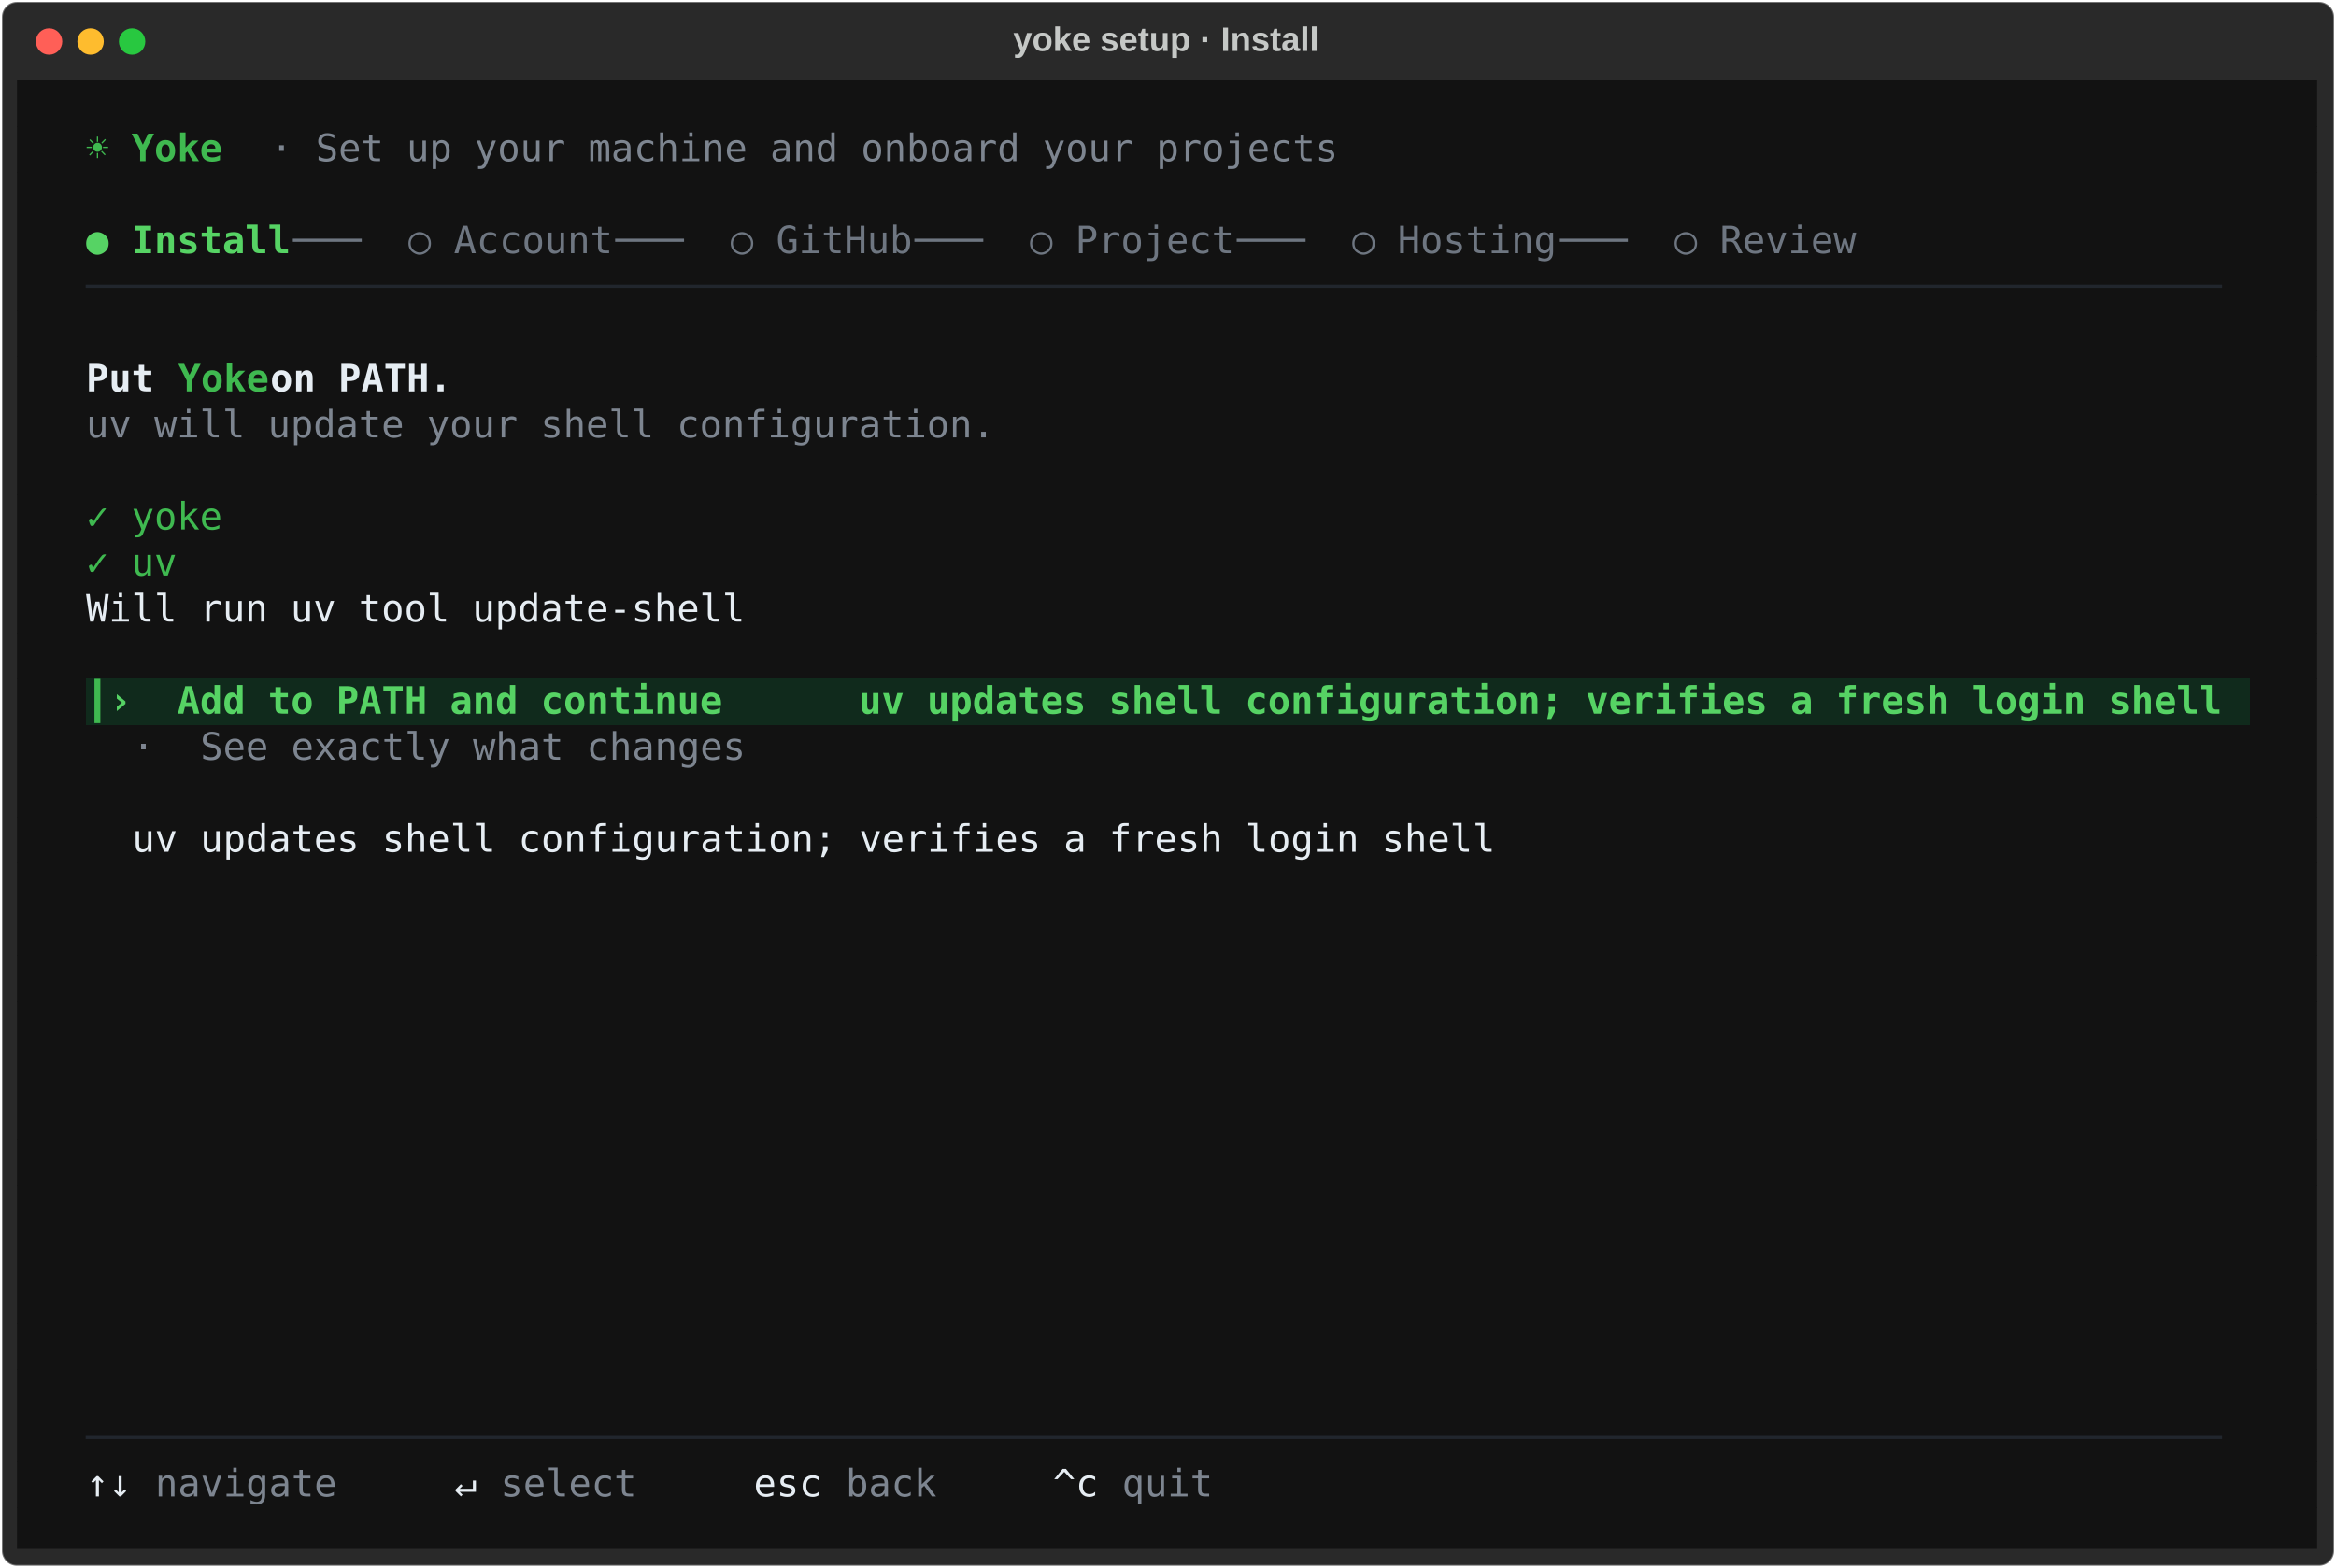
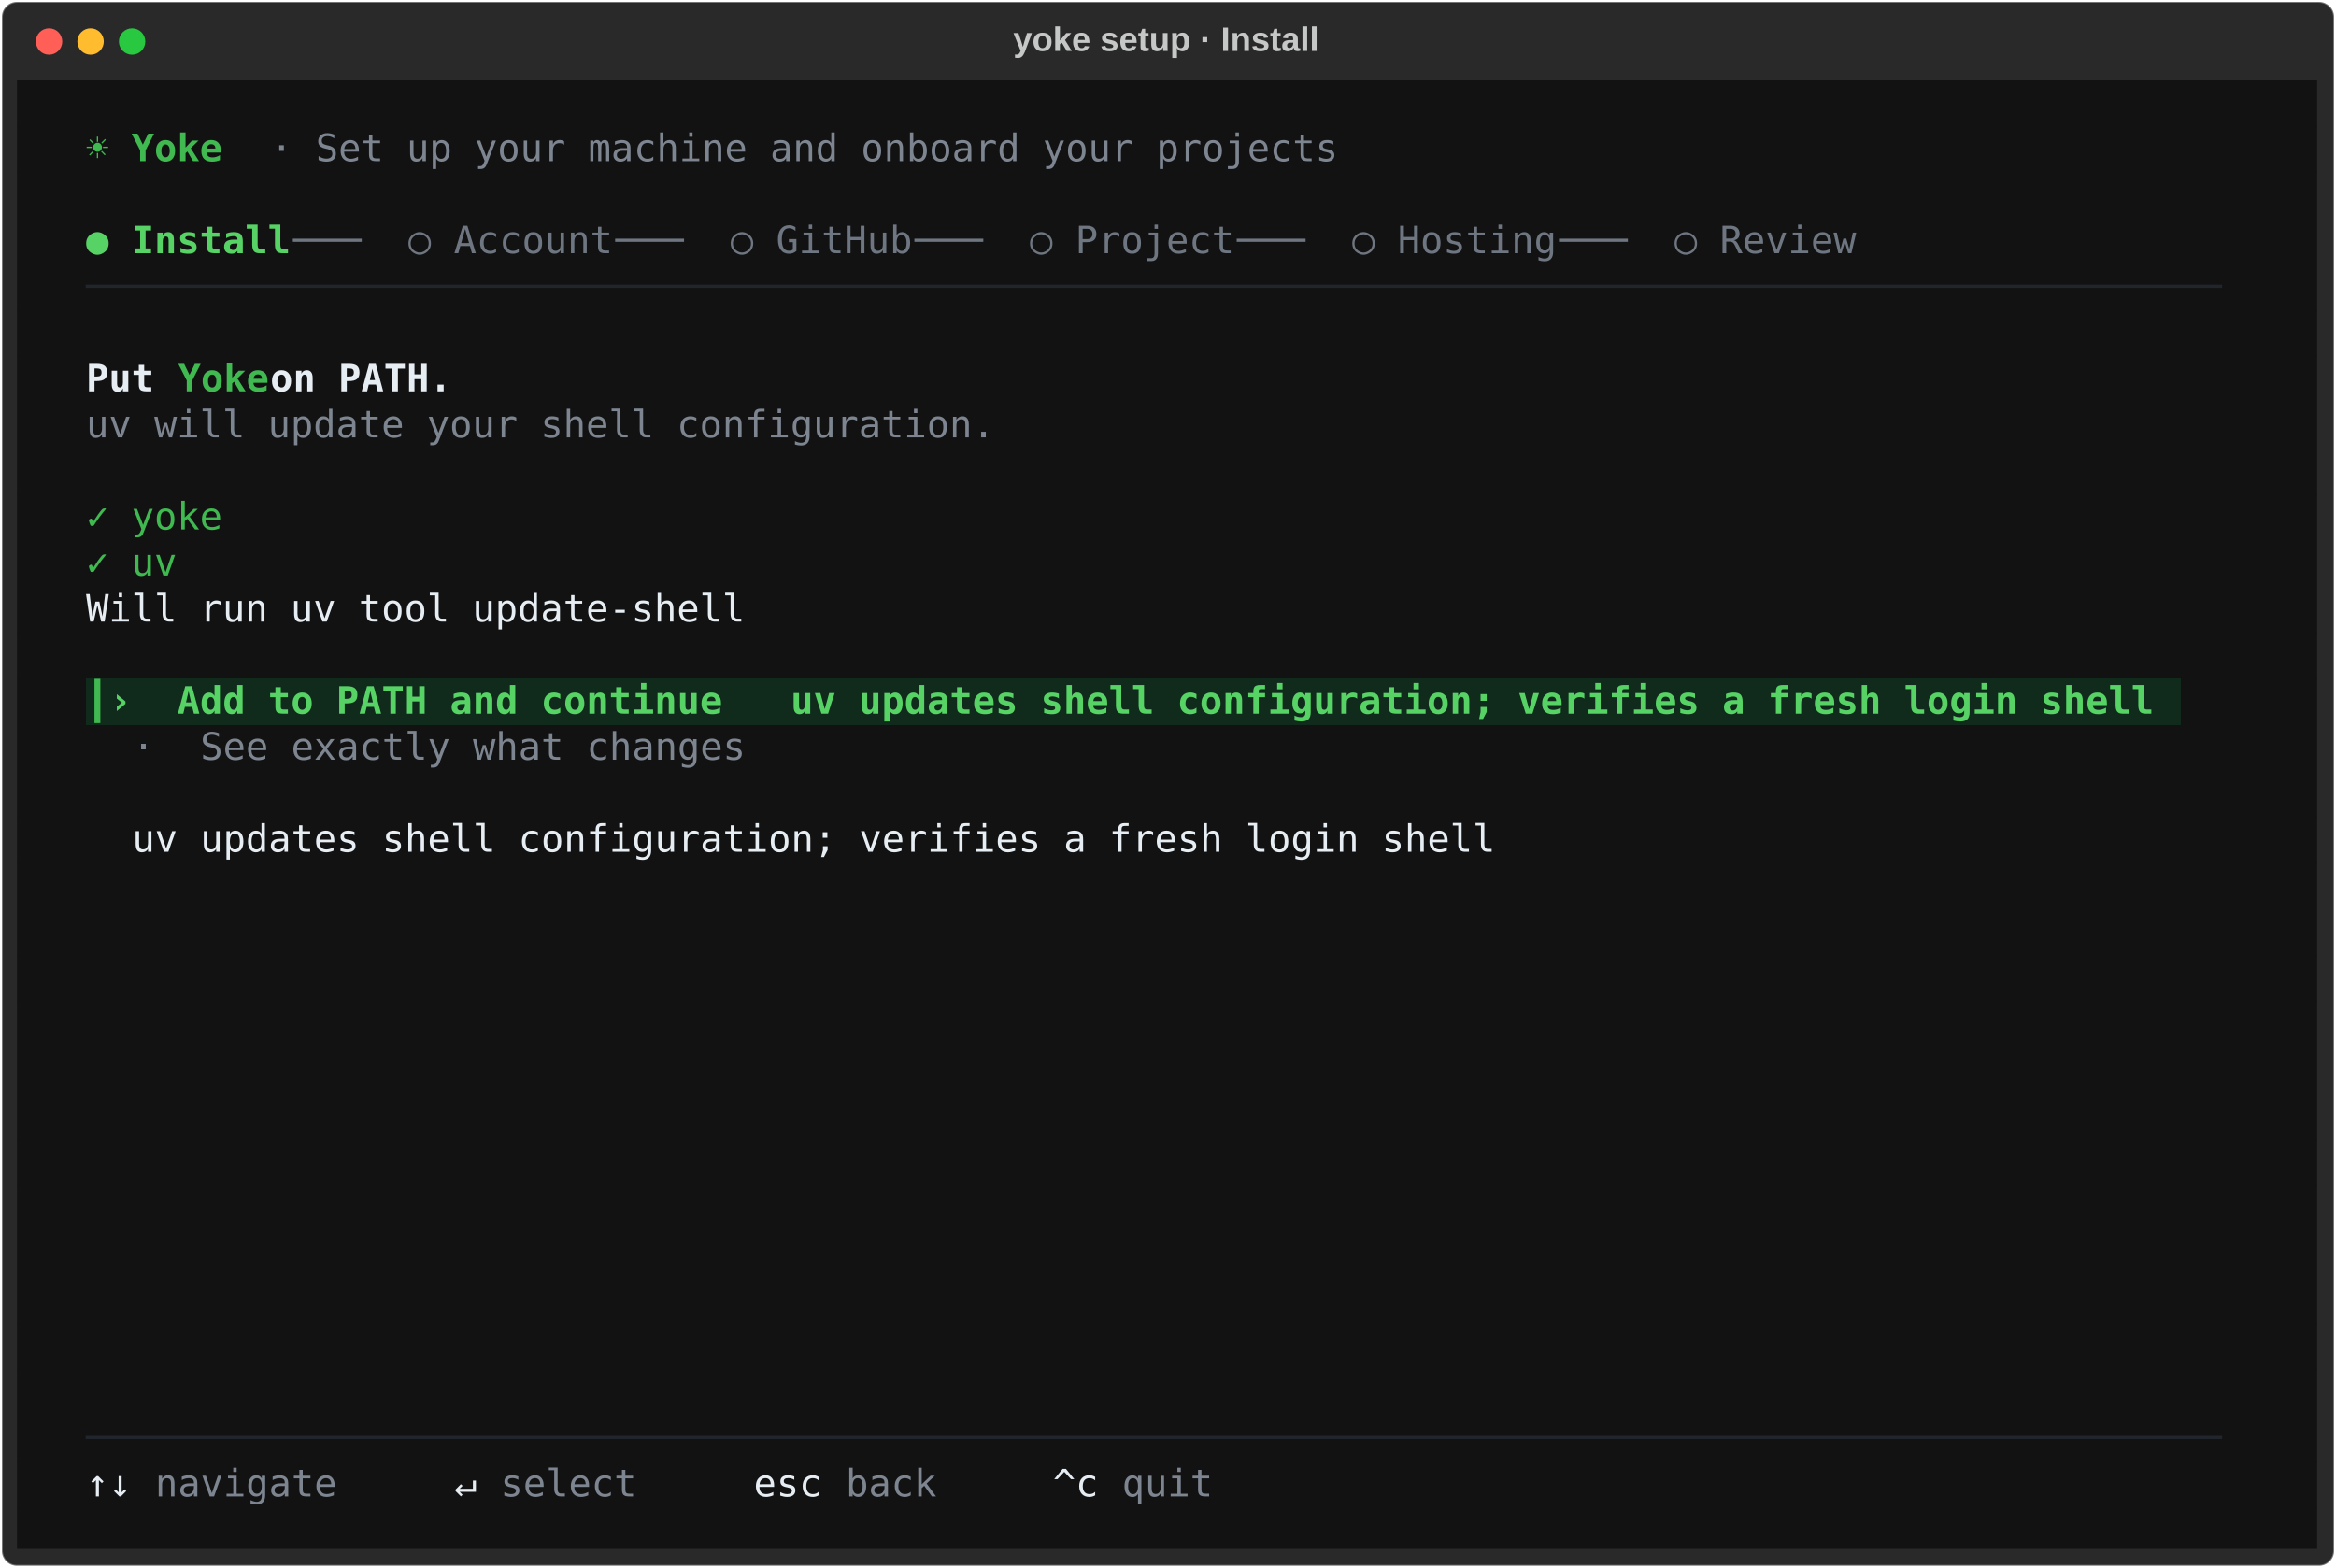
<svg xmlns="http://www.w3.org/2000/svg" class="rich-terminal" viewBox="0 0 1238 830.8">
  <style>

    @font-face {
        font-family: "Fira Code";
        src: local("FiraCode-Regular"),
                url("https://cdnjs.cloudflare.com/ajax/libs/firacode/{{VERSION}}/woff2/FiraCode-Regular.woff2") format("woff2"),
                url("https://cdnjs.cloudflare.com/ajax/libs/firacode/{{VERSION}}/woff/FiraCode-Regular.woff") format("woff");
        font-style: normal;
        font-weight: 400;
    }
    @font-face {
        font-family: "Fira Code";
        src: local("FiraCode-Bold"),
                url("https://cdnjs.cloudflare.com/ajax/libs/firacode/{{VERSION}}/woff2/FiraCode-Bold.woff2") format("woff2"),
                url("https://cdnjs.cloudflare.com/ajax/libs/firacode/{{VERSION}}/woff/FiraCode-Bold.woff") format("woff");
        font-style: bold;
        font-weight: 700;
    }

    .terminal-YOKE-matrix {
        font-family: Fira Code, monospace;
        font-size: 20px;
        line-height: 24.4px;
        font-variant-east-asian: full-width;
    }

    .terminal-YOKE-title {
        font-size: 18px;
        font-weight: bold;
        font-family: arial;
    }

.terminal-YOKE-r2 { fill: #3fb950;font-weight: bold }
.terminal-YOKE-r3 { fill: #e6edf3 }
.terminal-YOKE-r4 { fill: #7d8590 }
.terminal-YOKE-r5 { fill: #56d364;font-weight: bold }
.terminal-YOKE-r6 { fill: #6e7681 }
.terminal-YOKE-r7 { fill: #21262d }
.terminal-YOKE-r8 { fill: #e6edf3;font-weight: bold }
.terminal-YOKE-r9 { fill: #3fb950 }
    </style>
  <defs>
    <clipPath id="terminal-YOKE-clip-terminal">
      <rect x="0" y="0" width="1219.0" height="779.8" />
    </clipPath>
    <clipPath id="terminal-YOKE-line-0">
      <rect x="0" y="1.5" width="1220" height="24.65" />
    </clipPath>
    <clipPath id="terminal-YOKE-line-1">
      <rect x="0" y="25.9" width="1220" height="24.65" />
    </clipPath>
    <clipPath id="terminal-YOKE-line-2">
      <rect x="0" y="50.3" width="1220" height="24.65" />
    </clipPath>
    <clipPath id="terminal-YOKE-line-3">
      <rect x="0" y="74.7" width="1220" height="24.65" />
    </clipPath>
    <clipPath id="terminal-YOKE-line-4">
      <rect x="0" y="99.1" width="1220" height="24.65" />
    </clipPath>
    <clipPath id="terminal-YOKE-line-5">
      <rect x="0" y="123.5" width="1220" height="24.65" />
    </clipPath>
    <clipPath id="terminal-YOKE-line-6">
      <rect x="0" y="147.9" width="1220" height="24.65" />
    </clipPath>
    <clipPath id="terminal-YOKE-line-7">
      <rect x="0" y="172.3" width="1220" height="24.65" />
    </clipPath>
    <clipPath id="terminal-YOKE-line-8">
      <rect x="0" y="196.7" width="1220" height="24.65" />
    </clipPath>
    <clipPath id="terminal-YOKE-line-9">
      <rect x="0" y="221.1" width="1220" height="24.65" />
    </clipPath>
    <clipPath id="terminal-YOKE-line-10">
      <rect x="0" y="245.5" width="1220" height="24.65" />
    </clipPath>
    <clipPath id="terminal-YOKE-line-11">
      <rect x="0" y="269.9" width="1220" height="24.65" />
    </clipPath>
    <clipPath id="terminal-YOKE-line-12">
      <rect x="0" y="294.3" width="1220" height="24.65" />
    </clipPath>
    <clipPath id="terminal-YOKE-line-13">
      <rect x="0" y="318.7" width="1220" height="24.65" />
    </clipPath>
    <clipPath id="terminal-YOKE-line-14">
      <rect x="0" y="343.1" width="1220" height="24.65" />
    </clipPath>
    <clipPath id="terminal-YOKE-line-15">
      <rect x="0" y="367.5" width="1220" height="24.65" />
    </clipPath>
    <clipPath id="terminal-YOKE-line-16">
      <rect x="0" y="391.9" width="1220" height="24.65" />
    </clipPath>
    <clipPath id="terminal-YOKE-line-17">
      <rect x="0" y="416.3" width="1220" height="24.65" />
    </clipPath>
    <clipPath id="terminal-YOKE-line-18">
      <rect x="0" y="440.7" width="1220" height="24.65" />
    </clipPath>
    <clipPath id="terminal-YOKE-line-19">
      <rect x="0" y="465.1" width="1220" height="24.65" />
    </clipPath>
    <clipPath id="terminal-YOKE-line-20">
      <rect x="0" y="489.5" width="1220" height="24.65" />
    </clipPath>
    <clipPath id="terminal-YOKE-line-21">
      <rect x="0" y="513.9" width="1220" height="24.65" />
    </clipPath>
    <clipPath id="terminal-YOKE-line-22">
      <rect x="0" y="538.3" width="1220" height="24.65" />
    </clipPath>
    <clipPath id="terminal-YOKE-line-23">
      <rect x="0" y="562.7" width="1220" height="24.65" />
    </clipPath>
    <clipPath id="terminal-YOKE-line-24">
      <rect x="0" y="587.1" width="1220" height="24.65" />
    </clipPath>
    <clipPath id="terminal-YOKE-line-25">
      <rect x="0" y="611.5" width="1220" height="24.65" />
    </clipPath>
    <clipPath id="terminal-YOKE-line-26">
      <rect x="0" y="635.9" width="1220" height="24.65" />
    </clipPath>
    <clipPath id="terminal-YOKE-line-27">
      <rect x="0" y="660.3" width="1220" height="24.65" />
    </clipPath>
    <clipPath id="terminal-YOKE-line-28">
      <rect x="0" y="684.7" width="1220" height="24.65" />
    </clipPath>
    <clipPath id="terminal-YOKE-line-29">
      <rect x="0" y="709.1" width="1220" height="24.65" />
    </clipPath>
    <clipPath id="terminal-YOKE-line-30">
      <rect x="0" y="733.5" width="1220" height="24.65" />
    </clipPath>
  </defs>
  <rect fill="#292929" stroke="rgba(255,255,255,0.35)" stroke-width="1" x="1" y="1" width="1236" height="828.8" rx="8" />
  <text class="terminal-YOKE-title" fill="#c5c8c6" text-anchor="middle" x="618" y="27">yoke setup · Install</text>
  <g transform="translate(26,22)">
    <circle cx="0" cy="0" r="7" fill="#ff5f57" />
    <circle cx="22" cy="0" r="7" fill="#febc2e" />
    <circle cx="44" cy="0" r="7" fill="#28c840" />
  </g>
  <g transform="translate(9, 41)" clip-path="url(#terminal-YOKE-clip-terminal)">
    <rect fill="#121212" x="0" y="1.5" width="1220" height="24.65" shape-rendering="crispEdges" />
    <rect fill="#121212" x="0" y="25.9" width="36.6" height="24.65" shape-rendering="crispEdges" />
    <rect fill="#121212" x="36.6" y="25.9" width="73.2" height="24.65" shape-rendering="crispEdges" />
    <rect fill="#121212" x="109.8" y="25.9" width="24.4" height="24.65" shape-rendering="crispEdges" />
    <rect fill="#121212" x="134.2" y="25.9" width="573.4" height="24.65" shape-rendering="crispEdges" />
-     <rect fill="#121212" x="707.6" y="25.9" width="512.4" height="24.65" shape-rendering="crispEdges" />
+     <rect fill="#121212" x="707.6" y="25.9" width="475.8" height="24.65" shape-rendering="crispEdges" />
+     <rect fill="#121212" x="1183.4" y="25.9" width="36.6" height="24.65" shape-rendering="crispEdges" />
    <rect fill="#121212" x="0" y="50.3" width="1220" height="24.65" shape-rendering="crispEdges" />
    <rect fill="#121212" x="0" y="74.7" width="36.6" height="24.65" shape-rendering="crispEdges" />
    <rect fill="#121212" x="36.6" y="74.7" width="109.8" height="24.65" shape-rendering="crispEdges" />
    <rect fill="#121212" x="146.4" y="74.7" width="61" height="24.65" shape-rendering="crispEdges" />
    <rect fill="#121212" x="207.4" y="74.7" width="109.8" height="24.65" shape-rendering="crispEdges" />
    <rect fill="#121212" x="317.2" y="74.7" width="61" height="24.65" shape-rendering="crispEdges" />
    <rect fill="#121212" x="378.2" y="74.7" width="97.6" height="24.65" shape-rendering="crispEdges" />
    <rect fill="#121212" x="475.8" y="74.7" width="61" height="24.65" shape-rendering="crispEdges" />
    <rect fill="#121212" x="536.8" y="74.7" width="109.8" height="24.65" shape-rendering="crispEdges" />
    <rect fill="#121212" x="646.6" y="74.7" width="61" height="24.65" shape-rendering="crispEdges" />
    <rect fill="#121212" x="707.6" y="74.7" width="109.8" height="24.65" shape-rendering="crispEdges" />
    <rect fill="#121212" x="817.4" y="74.7" width="61" height="24.65" shape-rendering="crispEdges" />
    <rect fill="#121212" x="878.4" y="74.7" width="97.6" height="24.65" shape-rendering="crispEdges" />
-     <rect fill="#121212" x="976" y="74.7" width="244" height="24.65" shape-rendering="crispEdges" />
+     <rect fill="#121212" x="976" y="74.7" width="207.4" height="24.65" shape-rendering="crispEdges" />
+     <rect fill="#121212" x="1183.4" y="74.7" width="36.6" height="24.65" shape-rendering="crispEdges" />
    <rect fill="#121212" x="0" y="99.1" width="36.6" height="24.65" shape-rendering="crispEdges" />
    <rect fill="#121212" x="36.6" y="99.1" width="1146.8" height="24.65" shape-rendering="crispEdges" />
    <rect fill="#121212" x="1183.4" y="99.1" width="36.6" height="24.65" shape-rendering="crispEdges" />
    <rect fill="#121212" x="0" y="123.5" width="1220" height="24.65" shape-rendering="crispEdges" />
    <rect fill="#121212" x="0" y="147.9" width="36.6" height="24.65" shape-rendering="crispEdges" />
    <rect fill="#121212" x="36.6" y="147.9" width="48.8" height="24.65" shape-rendering="crispEdges" />
    <rect fill="#121212" x="85.4" y="147.9" width="48.8" height="24.65" shape-rendering="crispEdges" />
    <rect fill="#121212" x="134.2" y="147.9" width="109.8" height="24.65" shape-rendering="crispEdges" />
-     <rect fill="#121212" x="244" y="147.9" width="976" height="24.65" shape-rendering="crispEdges" />
+     <rect fill="#121212" x="244" y="147.9" width="939.4" height="24.65" shape-rendering="crispEdges" />
+     <rect fill="#121212" x="1183.4" y="147.9" width="36.6" height="24.65" shape-rendering="crispEdges" />
    <rect fill="#121212" x="0" y="172.3" width="36.6" height="24.65" shape-rendering="crispEdges" />
    <rect fill="#121212" x="36.6" y="172.3" width="488" height="24.65" shape-rendering="crispEdges" />
    <rect fill="#121212" x="524.6" y="172.3" width="658.8" height="24.65" shape-rendering="crispEdges" />
    <rect fill="#121212" x="1183.4" y="172.3" width="36.6" height="24.65" shape-rendering="crispEdges" />
    <rect fill="#121212" x="0" y="196.7" width="36.6" height="24.65" shape-rendering="crispEdges" />
    <rect fill="#121212" x="36.6" y="196.7" width="0" height="24.65" shape-rendering="crispEdges" />
-     <rect fill="#121212" x="36.6" y="196.7" width="1183.4" height="24.65" shape-rendering="crispEdges" />
+     <rect fill="#121212" x="36.6" y="196.7" width="1146.8" height="24.65" shape-rendering="crispEdges" />
+     <rect fill="#121212" x="1183.4" y="196.7" width="36.6" height="24.65" shape-rendering="crispEdges" />
    <rect fill="#121212" x="0" y="221.1" width="36.6" height="24.65" shape-rendering="crispEdges" />
    <rect fill="#121212" x="36.6" y="221.1" width="73.2" height="24.65" shape-rendering="crispEdges" />
-     <rect fill="#121212" x="109.8" y="221.1" width="1110.2" height="24.65" shape-rendering="crispEdges" />
+     <rect fill="#121212" x="109.8" y="221.1" width="1073.6" height="24.65" shape-rendering="crispEdges" />
+     <rect fill="#121212" x="1183.4" y="221.1" width="36.6" height="24.65" shape-rendering="crispEdges" />
    <rect fill="#121212" x="0" y="245.5" width="36.6" height="24.65" shape-rendering="crispEdges" />
    <rect fill="#121212" x="36.6" y="245.5" width="48.8" height="24.65" shape-rendering="crispEdges" />
-     <rect fill="#121212" x="85.4" y="245.5" width="1134.6" height="24.65" shape-rendering="crispEdges" />
+     <rect fill="#121212" x="85.4" y="245.5" width="1098" height="24.65" shape-rendering="crispEdges" />
+     <rect fill="#121212" x="1183.4" y="245.5" width="36.6" height="24.65" shape-rendering="crispEdges" />
    <rect fill="#121212" x="0" y="269.9" width="36.6" height="24.65" shape-rendering="crispEdges" />
    <rect fill="#121212" x="36.6" y="269.9" width="353.8" height="24.65" shape-rendering="crispEdges" />
-     <rect fill="#121212" x="390.4" y="269.9" width="829.6" height="24.65" shape-rendering="crispEdges" />
+     <rect fill="#121212" x="390.4" y="269.9" width="793" height="24.65" shape-rendering="crispEdges" />
+     <rect fill="#121212" x="1183.4" y="269.9" width="36.6" height="24.65" shape-rendering="crispEdges" />
    <rect fill="#121212" x="0" y="294.3" width="36.6" height="24.65" shape-rendering="crispEdges" />
    <rect fill="#121212" x="36.6" y="294.3" width="0" height="24.65" shape-rendering="crispEdges" />
-     <rect fill="#121212" x="36.6" y="294.3" width="1183.4" height="24.65" shape-rendering="crispEdges" />
+     <rect fill="#121212" x="36.6" y="294.3" width="1146.8" height="24.65" shape-rendering="crispEdges" />
+     <rect fill="#121212" x="1183.4" y="294.3" width="36.6" height="24.65" shape-rendering="crispEdges" />
    <rect fill="#121212" x="0" y="318.7" width="36.6" height="24.65" shape-rendering="crispEdges" />
    <rect fill="#102a1c" x="36.6" y="318.7" width="12.2" height="24.65" shape-rendering="crispEdges" />
-     <rect fill="#102a1c" x="48.8" y="318.7" width="1134.6" height="24.65" shape-rendering="crispEdges" />
+     <rect fill="#102a1c" x="48.8" y="318.7" width="1098" height="24.65" shape-rendering="crispEdges" />
+     <rect fill="#121212" x="1146.8" y="318.7" width="36.6" height="24.65" shape-rendering="crispEdges" />
    <rect fill="#121212" x="1183.4" y="318.7" width="36.6" height="24.65" shape-rendering="crispEdges" />
    <rect fill="#121212" x="0" y="343.1" width="36.6" height="24.65" shape-rendering="crispEdges" />
    <rect fill="#121212" x="36.6" y="343.1" width="12.2" height="24.65" shape-rendering="crispEdges" />
    <rect fill="#121212" x="48.8" y="343.1" width="12.2" height="24.65" shape-rendering="crispEdges" />
-     <rect fill="#121212" x="61" y="343.1" width="1122.4" height="24.65" shape-rendering="crispEdges" />
+     <rect fill="#121212" x="61" y="343.1" width="329.4" height="24.65" shape-rendering="crispEdges" />
+     <rect fill="#121212" x="390.4" y="343.1" width="756.4" height="24.65" shape-rendering="crispEdges" />
+     <rect fill="#121212" x="1146.8" y="343.1" width="36.6" height="24.65" shape-rendering="crispEdges" />
    <rect fill="#121212" x="1183.4" y="343.1" width="36.6" height="24.65" shape-rendering="crispEdges" />
    <rect fill="#121212" x="0" y="367.5" width="36.6" height="24.65" shape-rendering="crispEdges" />
-     <rect fill="#121212" x="36.6" y="367.5" width="1146.8" height="24.65" shape-rendering="crispEdges" />
+     <rect fill="#121212" x="36.6" y="367.5" width="1110.2" height="24.65" shape-rendering="crispEdges" />
+     <rect fill="#121212" x="1146.8" y="367.5" width="36.6" height="24.65" shape-rendering="crispEdges" />
    <rect fill="#121212" x="1183.4" y="367.5" width="36.6" height="24.65" shape-rendering="crispEdges" />
    <rect fill="#121212" x="0" y="391.9" width="36.6" height="24.65" shape-rendering="crispEdges" />
    <rect fill="#121212" x="36.6" y="391.9" width="24.4" height="24.65" shape-rendering="crispEdges" />
    <rect fill="#121212" x="61" y="391.9" width="732" height="24.65" shape-rendering="crispEdges" />
-     <rect fill="#121212" x="793" y="391.9" width="353.8" height="24.65" shape-rendering="crispEdges" />
+     <rect fill="#121212" x="793" y="391.9" width="317.2" height="24.65" shape-rendering="crispEdges" />
+     <rect fill="#121212" x="1110.2" y="391.9" width="36.6" height="24.65" shape-rendering="crispEdges" />
    <rect fill="#121212" x="1146.8" y="391.9" width="36.6" height="24.65" shape-rendering="crispEdges" />
    <rect fill="#121212" x="1183.4" y="391.9" width="36.6" height="24.65" shape-rendering="crispEdges" />
    <rect fill="#121212" x="0" y="416.3" width="36.6" height="24.65" shape-rendering="crispEdges" />
-     <rect fill="#121212" x="36.6" y="416.3" width="1183.4" height="24.65" shape-rendering="crispEdges" />
+     <rect fill="#121212" x="36.6" y="416.3" width="1146.8" height="24.65" shape-rendering="crispEdges" />
+     <rect fill="#121212" x="1183.4" y="416.3" width="36.6" height="24.65" shape-rendering="crispEdges" />
    <rect fill="#121212" x="0" y="440.7" width="36.6" height="24.65" shape-rendering="crispEdges" />
-     <rect fill="#121212" x="36.6" y="440.7" width="1183.4" height="24.65" shape-rendering="crispEdges" />
+     <rect fill="#121212" x="36.6" y="440.7" width="1146.8" height="24.65" shape-rendering="crispEdges" />
+     <rect fill="#121212" x="1183.4" y="440.7" width="36.6" height="24.65" shape-rendering="crispEdges" />
    <rect fill="#121212" x="0" y="465.1" width="36.6" height="24.65" shape-rendering="crispEdges" />
-     <rect fill="#121212" x="36.6" y="465.1" width="1183.4" height="24.65" shape-rendering="crispEdges" />
+     <rect fill="#121212" x="36.6" y="465.1" width="1146.8" height="24.65" shape-rendering="crispEdges" />
+     <rect fill="#121212" x="1183.4" y="465.1" width="36.6" height="24.65" shape-rendering="crispEdges" />
    <rect fill="#121212" x="0" y="489.5" width="36.6" height="24.65" shape-rendering="crispEdges" />
-     <rect fill="#121212" x="36.6" y="489.5" width="1183.4" height="24.65" shape-rendering="crispEdges" />
+     <rect fill="#121212" x="36.6" y="489.5" width="1146.8" height="24.65" shape-rendering="crispEdges" />
+     <rect fill="#121212" x="1183.4" y="489.5" width="36.6" height="24.65" shape-rendering="crispEdges" />
    <rect fill="#121212" x="0" y="513.9" width="36.6" height="24.65" shape-rendering="crispEdges" />
-     <rect fill="#121212" x="36.6" y="513.9" width="1183.4" height="24.65" shape-rendering="crispEdges" />
+     <rect fill="#121212" x="36.6" y="513.9" width="1146.8" height="24.65" shape-rendering="crispEdges" />
+     <rect fill="#121212" x="1183.4" y="513.9" width="36.6" height="24.65" shape-rendering="crispEdges" />
    <rect fill="#121212" x="0" y="538.3" width="36.6" height="24.65" shape-rendering="crispEdges" />
-     <rect fill="#121212" x="36.6" y="538.3" width="1183.4" height="24.65" shape-rendering="crispEdges" />
+     <rect fill="#121212" x="36.6" y="538.3" width="1146.8" height="24.65" shape-rendering="crispEdges" />
+     <rect fill="#121212" x="1183.4" y="538.3" width="36.6" height="24.65" shape-rendering="crispEdges" />
    <rect fill="#121212" x="0" y="562.7" width="36.6" height="24.65" shape-rendering="crispEdges" />
-     <rect fill="#121212" x="36.6" y="562.7" width="1183.4" height="24.65" shape-rendering="crispEdges" />
+     <rect fill="#121212" x="36.6" y="562.7" width="1146.8" height="24.65" shape-rendering="crispEdges" />
+     <rect fill="#121212" x="1183.4" y="562.7" width="36.6" height="24.65" shape-rendering="crispEdges" />
    <rect fill="#121212" x="0" y="587.1" width="36.6" height="24.65" shape-rendering="crispEdges" />
-     <rect fill="#121212" x="36.6" y="587.1" width="1183.4" height="24.65" shape-rendering="crispEdges" />
+     <rect fill="#121212" x="36.6" y="587.1" width="1146.8" height="24.65" shape-rendering="crispEdges" />
+     <rect fill="#121212" x="1183.4" y="587.1" width="36.6" height="24.65" shape-rendering="crispEdges" />
    <rect fill="#121212" x="0" y="611.5" width="36.6" height="24.65" shape-rendering="crispEdges" />
-     <rect fill="#121212" x="36.6" y="611.5" width="1183.4" height="24.65" shape-rendering="crispEdges" />
+     <rect fill="#121212" x="36.6" y="611.5" width="1146.8" height="24.65" shape-rendering="crispEdges" />
+     <rect fill="#121212" x="1183.4" y="611.5" width="36.6" height="24.65" shape-rendering="crispEdges" />
    <rect fill="#121212" x="0" y="635.9" width="36.6" height="24.65" shape-rendering="crispEdges" />
-     <rect fill="#121212" x="36.6" y="635.9" width="1183.4" height="24.65" shape-rendering="crispEdges" />
+     <rect fill="#121212" x="36.6" y="635.9" width="1146.8" height="24.65" shape-rendering="crispEdges" />
+     <rect fill="#121212" x="1183.4" y="635.9" width="36.6" height="24.65" shape-rendering="crispEdges" />
    <rect fill="#121212" x="0" y="660.3" width="36.6" height="24.65" shape-rendering="crispEdges" />
-     <rect fill="#121212" x="36.6" y="660.3" width="1183.4" height="24.65" shape-rendering="crispEdges" />
+     <rect fill="#121212" x="36.6" y="660.3" width="1146.8" height="24.65" shape-rendering="crispEdges" />
+     <rect fill="#121212" x="1183.4" y="660.3" width="36.6" height="24.65" shape-rendering="crispEdges" />
    <rect fill="#121212" x="0" y="684.7" width="36.6" height="24.65" shape-rendering="crispEdges" />
-     <rect fill="#121212" x="36.6" y="684.7" width="1183.4" height="24.65" shape-rendering="crispEdges" />
+     <rect fill="#121212" x="36.6" y="684.7" width="1146.8" height="24.65" shape-rendering="crispEdges" />
+     <rect fill="#121212" x="1183.4" y="684.7" width="36.6" height="24.65" shape-rendering="crispEdges" />
    <rect fill="#121212" x="0" y="709.1" width="36.6" height="24.65" shape-rendering="crispEdges" />
    <rect fill="#121212" x="36.6" y="709.1" width="1146.8" height="24.65" shape-rendering="crispEdges" />
    <rect fill="#121212" x="1183.4" y="709.1" width="36.6" height="24.65" shape-rendering="crispEdges" />
    <rect fill="#121212" x="0" y="733.5" width="36.6" height="24.65" shape-rendering="crispEdges" />
    <rect fill="#121212" x="36.6" y="733.5" width="24.4" height="24.65" shape-rendering="crispEdges" />
    <rect fill="#121212" x="61" y="733.5" width="12.2" height="24.65" shape-rendering="crispEdges" />
    <rect fill="#121212" x="73.2" y="733.5" width="97.6" height="24.65" shape-rendering="crispEdges" />
    <rect fill="#121212" x="170.8" y="733.5" width="61" height="24.65" shape-rendering="crispEdges" />
    <rect fill="#121212" x="231.8" y="733.5" width="12.2" height="24.65" shape-rendering="crispEdges" />
    <rect fill="#121212" x="244" y="733.5" width="12.2" height="24.65" shape-rendering="crispEdges" />
    <rect fill="#121212" x="256.2" y="733.5" width="73.2" height="24.65" shape-rendering="crispEdges" />
    <rect fill="#121212" x="329.4" y="733.5" width="61" height="24.65" shape-rendering="crispEdges" />
    <rect fill="#121212" x="390.4" y="733.5" width="36.6" height="24.65" shape-rendering="crispEdges" />
    <rect fill="#121212" x="427" y="733.5" width="12.2" height="24.65" shape-rendering="crispEdges" />
    <rect fill="#121212" x="439.2" y="733.5" width="48.8" height="24.65" shape-rendering="crispEdges" />
    <rect fill="#121212" x="488" y="733.5" width="61" height="24.65" shape-rendering="crispEdges" />
    <rect fill="#121212" x="549" y="733.5" width="24.4" height="24.65" shape-rendering="crispEdges" />
    <rect fill="#121212" x="573.4" y="733.5" width="12.2" height="24.65" shape-rendering="crispEdges" />
    <rect fill="#121212" x="585.6" y="733.5" width="48.8" height="24.65" shape-rendering="crispEdges" />
-     <rect fill="#121212" x="634.4" y="733.5" width="585.6" height="24.65" shape-rendering="crispEdges" />
+     <rect fill="#121212" x="634.4" y="733.5" width="549" height="24.65" shape-rendering="crispEdges" />
+     <rect fill="#121212" x="1183.4" y="733.5" width="36.6" height="24.65" shape-rendering="crispEdges" />
    <rect fill="#121212" x="0" y="757.9" width="1220" height="24.65" shape-rendering="crispEdges" />
    <g class="terminal-YOKE-matrix">
      <text class="terminal-YOKE-r2" x="36.6" y="44.4" textLength="73.2" clip-path="url(#terminal-YOKE-line-1)">☀ Yoke</text>
      <text class="terminal-YOKE-r4" x="134.2" y="44.4" textLength="573.4" clip-path="url(#terminal-YOKE-line-1)">· Set up your machine and onboard your projects</text>
      <text class="terminal-YOKE-r5" x="36.6" y="93.2" textLength="109.8" clip-path="url(#terminal-YOKE-line-3)">● Install</text>
      <text class="terminal-YOKE-r6" x="146.4" y="93.2" textLength="61" clip-path="url(#terminal-YOKE-line-3)"> ─── </text>
      <text class="terminal-YOKE-r6" x="207.4" y="93.2" textLength="109.8" clip-path="url(#terminal-YOKE-line-3)">○ Account</text>
      <text class="terminal-YOKE-r6" x="317.2" y="93.2" textLength="61" clip-path="url(#terminal-YOKE-line-3)"> ─── </text>
      <text class="terminal-YOKE-r6" x="378.2" y="93.2" textLength="97.6" clip-path="url(#terminal-YOKE-line-3)">○ GitHub</text>
      <text class="terminal-YOKE-r6" x="475.8" y="93.2" textLength="61" clip-path="url(#terminal-YOKE-line-3)"> ─── </text>
      <text class="terminal-YOKE-r6" x="536.8" y="93.2" textLength="109.8" clip-path="url(#terminal-YOKE-line-3)">○ Project</text>
      <text class="terminal-YOKE-r6" x="646.6" y="93.2" textLength="61" clip-path="url(#terminal-YOKE-line-3)"> ─── </text>
      <text class="terminal-YOKE-r6" x="707.6" y="93.2" textLength="109.8" clip-path="url(#terminal-YOKE-line-3)">○ Hosting</text>
      <text class="terminal-YOKE-r6" x="817.4" y="93.2" textLength="61" clip-path="url(#terminal-YOKE-line-3)"> ─── </text>
      <text class="terminal-YOKE-r6" x="878.4" y="93.2" textLength="97.6" clip-path="url(#terminal-YOKE-line-3)">○ Review</text>
      <text class="terminal-YOKE-r7" x="36.6" y="117.6" textLength="1146.8" clip-path="url(#terminal-YOKE-line-4)">──────────────────────────────────────────────────────────────────────────────────────────────</text>
      <text class="terminal-YOKE-r8" x="36.6" y="166.4" textLength="48.8" clip-path="url(#terminal-YOKE-line-6)">Put </text>
      <text class="terminal-YOKE-r2" x="85.4" y="166.4" textLength="48.8" clip-path="url(#terminal-YOKE-line-6)">Yoke</text>
      <text class="terminal-YOKE-r8" x="134.2" y="166.4" textLength="109.8" clip-path="url(#terminal-YOKE-line-6)"> on PATH.</text>
      <text class="terminal-YOKE-r4" x="36.6" y="190.8" textLength="488" clip-path="url(#terminal-YOKE-line-7)">uv will update your shell configuration.</text>
      <text class="terminal-YOKE-r9" x="36.6" y="239.6" textLength="73.2" clip-path="url(#terminal-YOKE-line-9)">✓ yoke</text>
      <text class="terminal-YOKE-r9" x="36.6" y="264" textLength="48.8" clip-path="url(#terminal-YOKE-line-10)">✓ uv</text>
      <text class="terminal-YOKE-r3" x="36.6" y="288.4" textLength="353.8" clip-path="url(#terminal-YOKE-line-11)">Will run uv tool update-shell</text>
      <text class="terminal-YOKE-r9" x="36.6" y="337.2" textLength="12.2" clip-path="url(#terminal-YOKE-line-13)">┃</text>
-       <text class="terminal-YOKE-r5" x="48.8" y="337.2" textLength="1134.6" clip-path="url(#terminal-YOKE-line-13)">›  Add to PATH and continue      uv updates shell configuration; verifies a fresh login shell</text>
-       <text class="terminal-YOKE-r4" x="61" y="361.6" textLength="1122.4" clip-path="url(#terminal-YOKE-line-14)">·  See exactly what changes                                                                 </text>
+       <text class="terminal-YOKE-r5" x="48.8" y="337.2" textLength="1098" clip-path="url(#terminal-YOKE-line-13)">›  Add to PATH and continue   uv updates shell configuration; verifies a fresh login shell</text>
+       <text class="terminal-YOKE-r4" x="61" y="361.6" textLength="329.4" clip-path="url(#terminal-YOKE-line-14)">·  See exactly what changes</text>
      <text class="terminal-YOKE-r3" x="61" y="410.4" textLength="732" clip-path="url(#terminal-YOKE-line-16)">uv updates shell configuration; verifies a fresh login shell</text>
      <text class="terminal-YOKE-r7" x="36.6" y="727.6" textLength="1146.8" clip-path="url(#terminal-YOKE-line-29)">──────────────────────────────────────────────────────────────────────────────────────────────</text>
      <text class="terminal-YOKE-r3" x="36.6" y="752" textLength="24.4" clip-path="url(#terminal-YOKE-line-30)">↑↓</text>
      <text class="terminal-YOKE-r4" x="73.2" y="752" textLength="97.6" clip-path="url(#terminal-YOKE-line-30)">navigate</text>
      <text class="terminal-YOKE-r3" x="231.8" y="752" textLength="12.2" clip-path="url(#terminal-YOKE-line-30)">↵</text>
      <text class="terminal-YOKE-r4" x="256.2" y="752" textLength="73.2" clip-path="url(#terminal-YOKE-line-30)">select</text>
      <text class="terminal-YOKE-r3" x="390.4" y="752" textLength="36.6" clip-path="url(#terminal-YOKE-line-30)">esc</text>
      <text class="terminal-YOKE-r4" x="439.2" y="752" textLength="48.8" clip-path="url(#terminal-YOKE-line-30)">back</text>
      <text class="terminal-YOKE-r3" x="549" y="752" textLength="24.4" clip-path="url(#terminal-YOKE-line-30)">^c</text>
      <text class="terminal-YOKE-r4" x="585.6" y="752" textLength="48.8" clip-path="url(#terminal-YOKE-line-30)">quit</text>
    </g>
  </g>
</svg>
